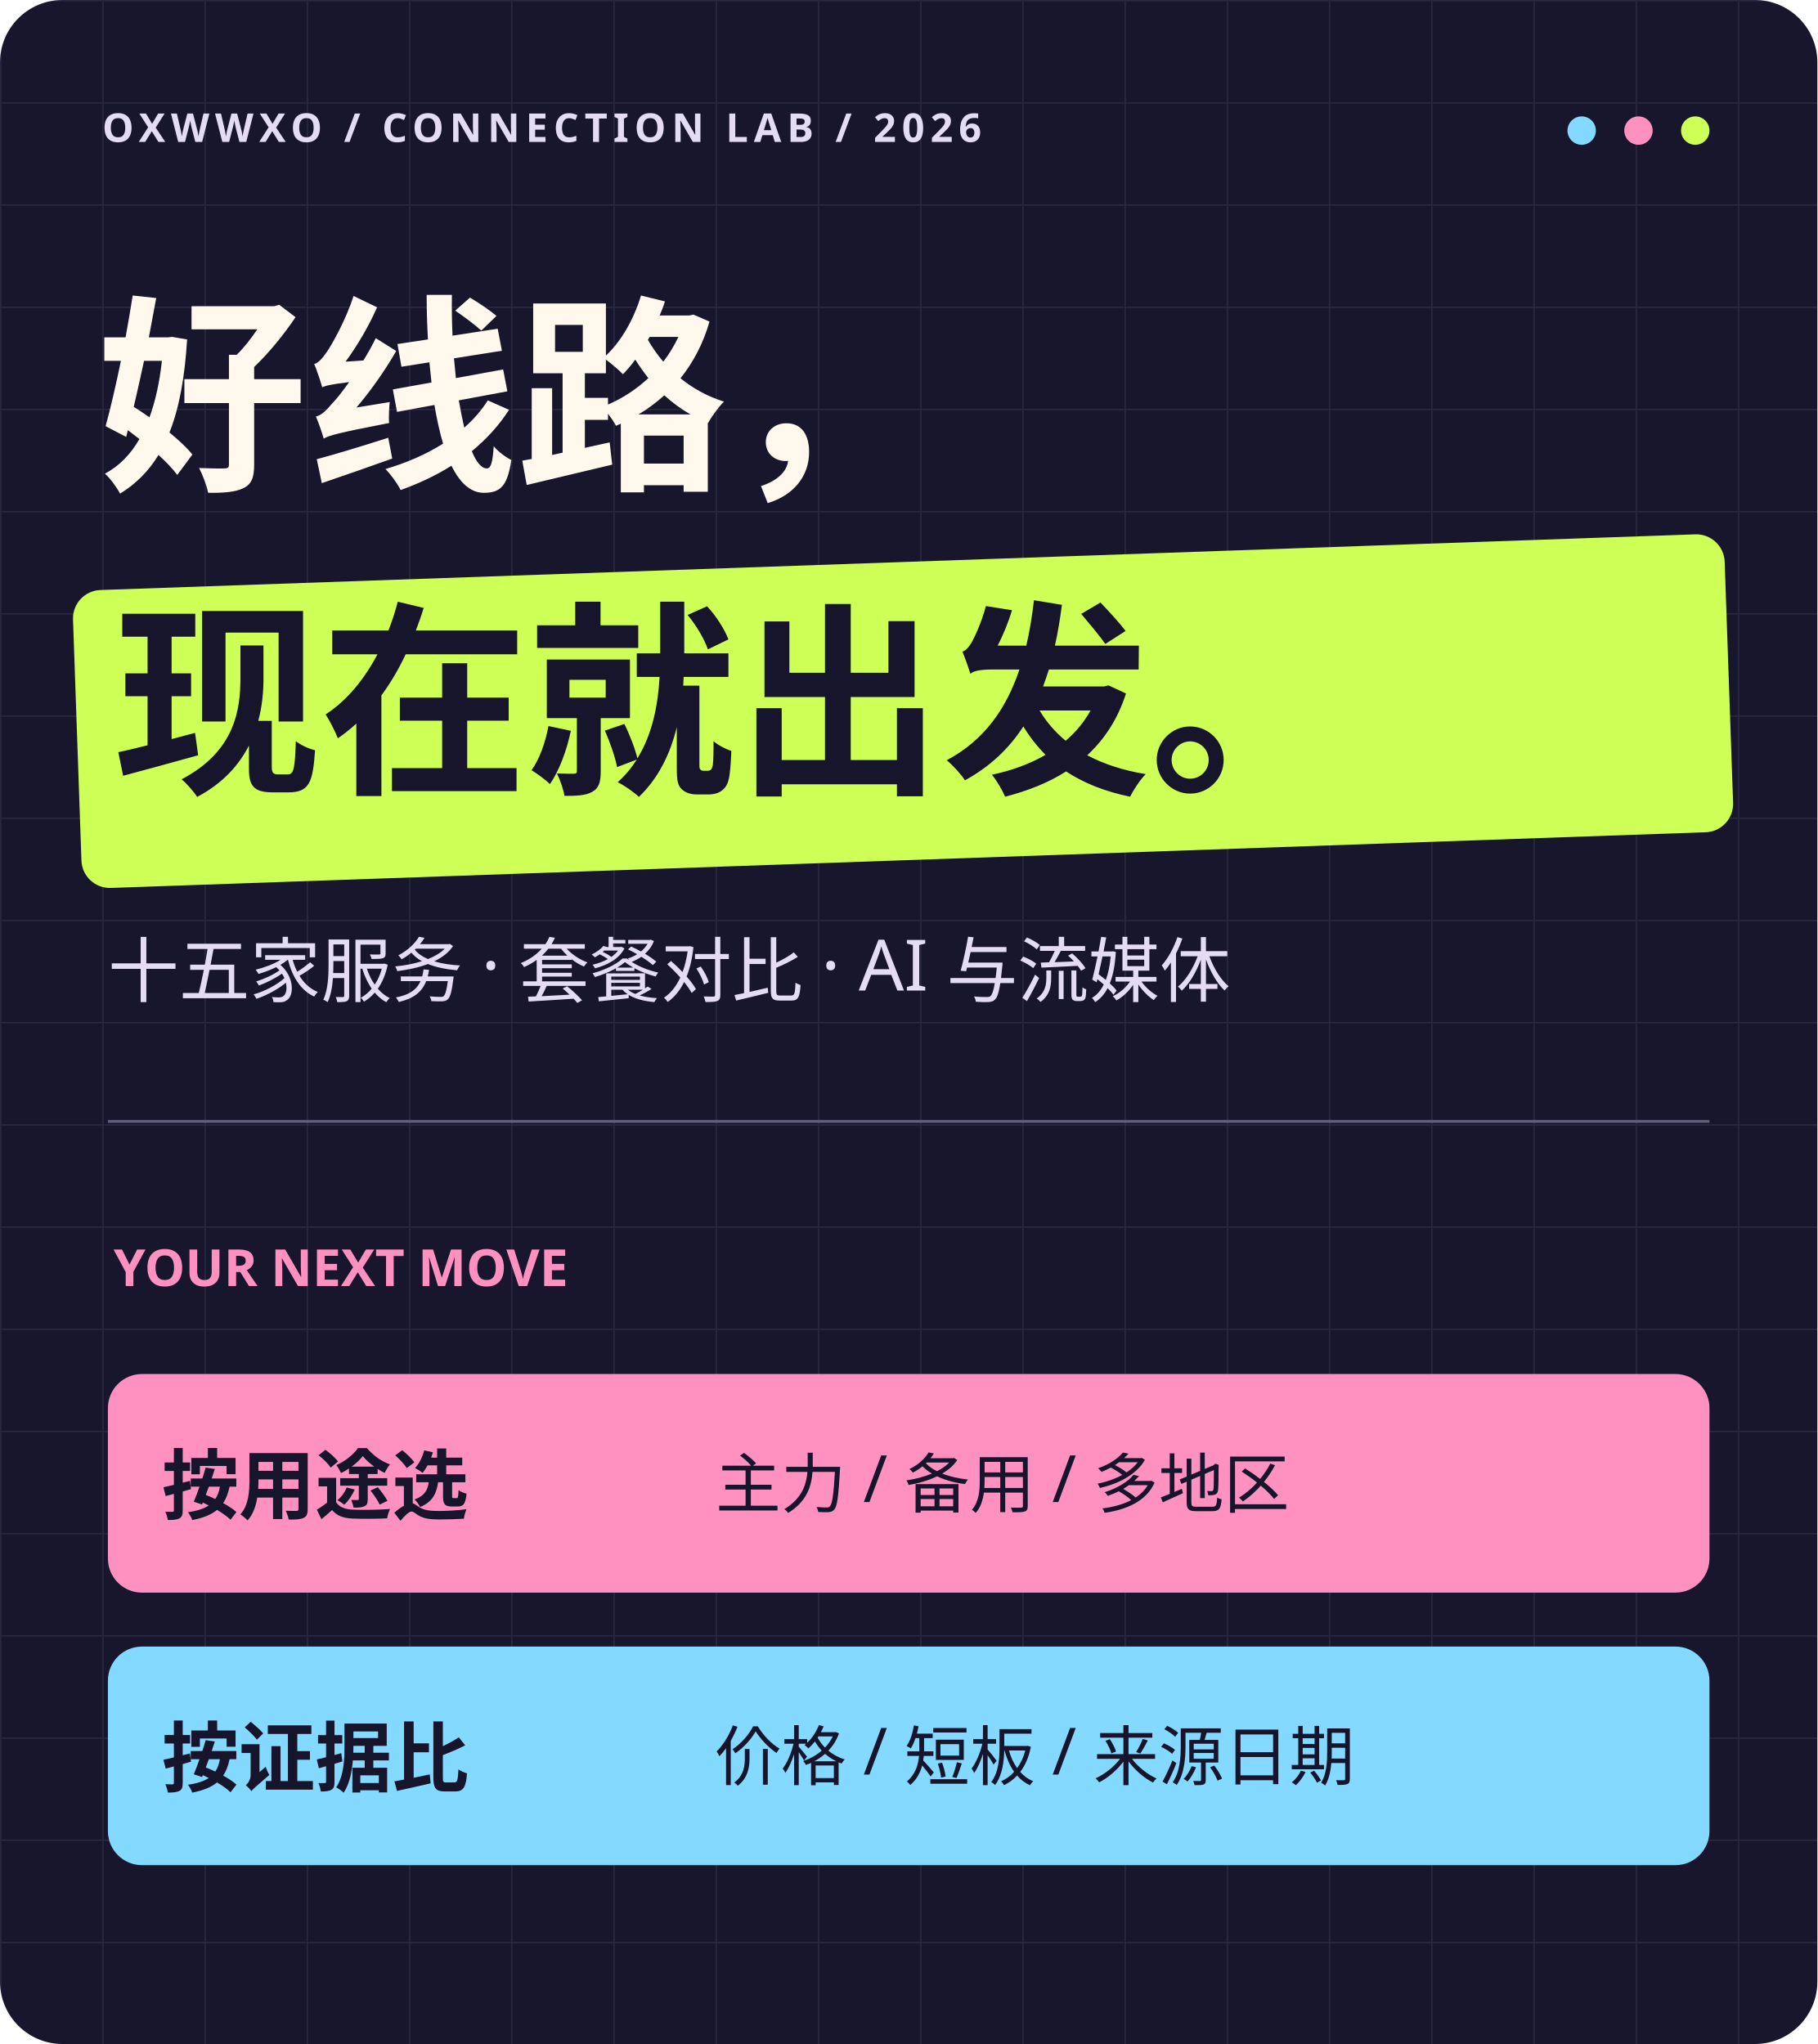
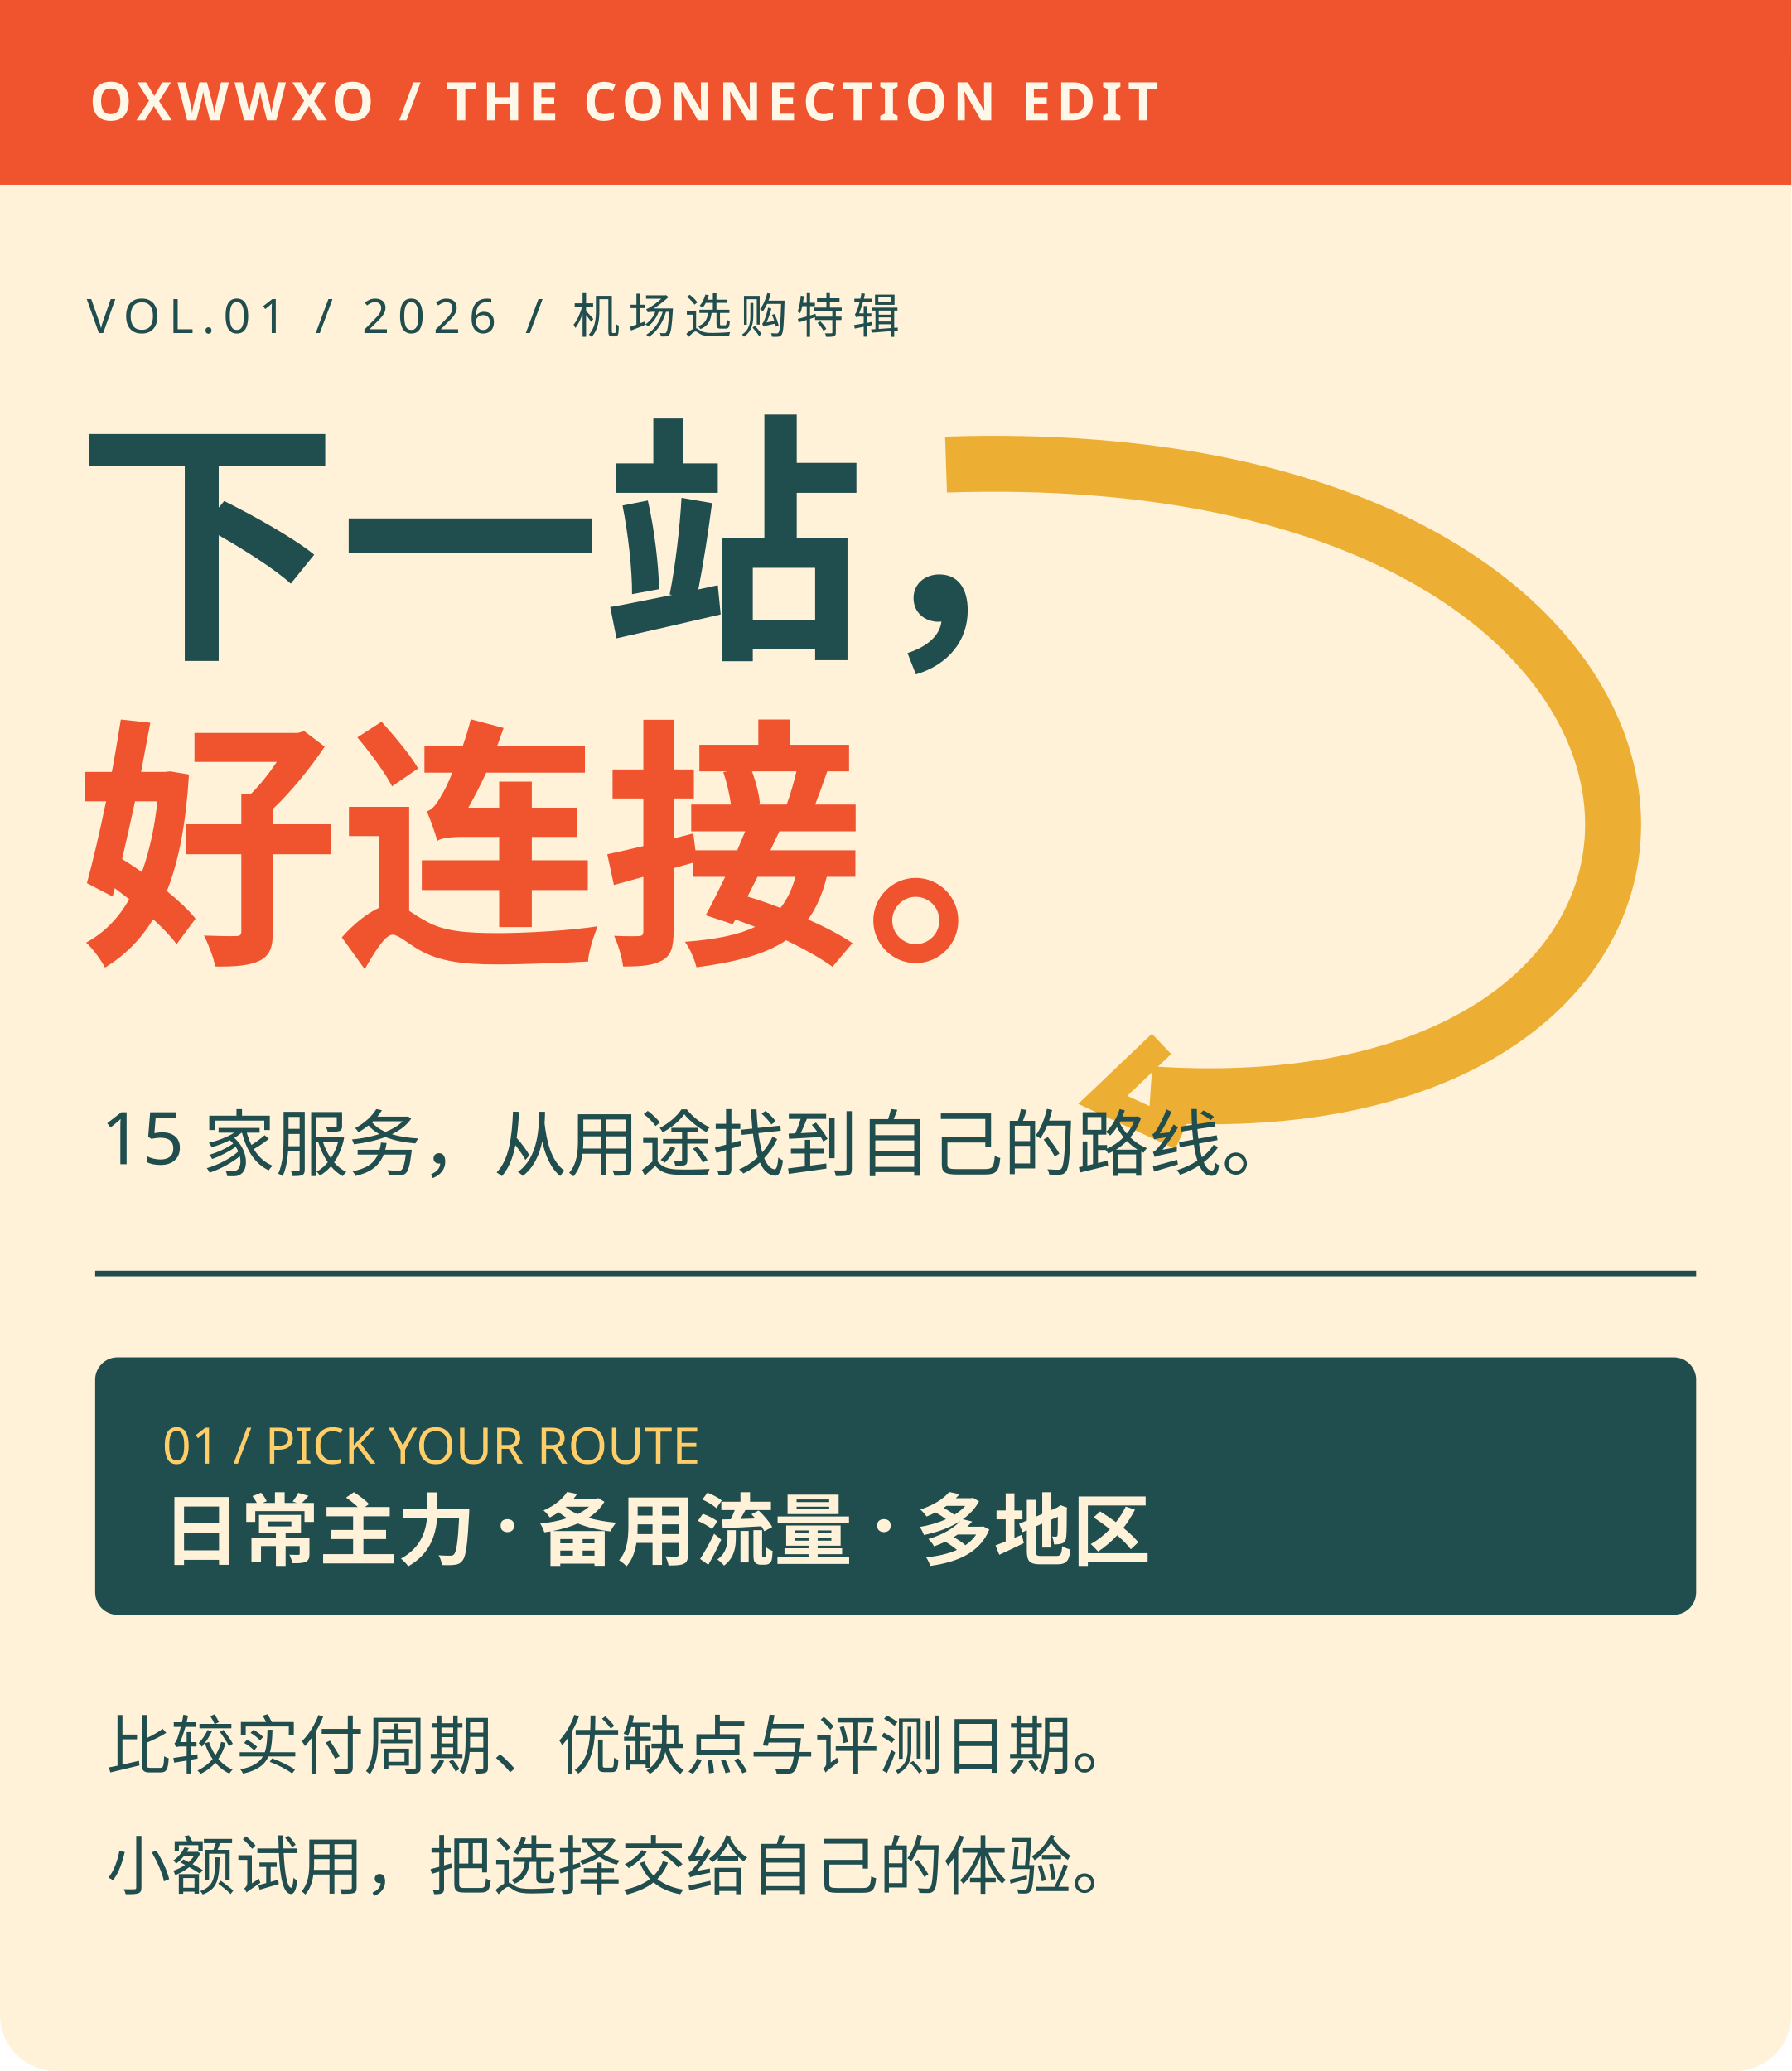
- <svg xmlns="http://www.w3.org/2000/svg" width="640" height="720" viewBox="0 0 640 720" role="img" aria-labelledby="t d">
+ <svg xmlns="http://www.w3.org/2000/svg" width="640" height="740" viewBox="0 0 640 740" role="img" aria-labelledby="t d">
  <g font-family="Microsoft YaHei,PingFang SC,sans-serif">
-     <defs>
-       <pattern id="grid" width="36" height="36" patternUnits="userSpaceOnUse">
-         <path d="M36 0H0V36" fill="none" stroke="#a391c4" stroke-opacity=".14" />
-       </pattern>
-     </defs>
-     <rect width="640" height="720" rx="22" fill="#17162c" />
-     <rect width="640" height="720" rx="22" fill="url(#grid)" />
-     <circle cx="597" cy="46" r="5" fill="#ceff57" />
-     <circle cx="577" cy="46" r="5" fill="#ff91c1" />
-     <circle cx="557" cy="46" r="5" fill="#83d9ff" />
-     <text x="36" y="50" font-size="14" font-weight="700" letter-spacing="2" fill="#e3dcf4">OXWWXO / CONNECTION LAB / 2026</text>
-     <text x="34" y="167" font-size="74" font-weight="900" fill="#fff9ed">好线路，</text>
-     <rect x="27" y="198" width="582" height="105" rx="10" fill="#ceff57" transform="rotate(-2 318 250)" />
-     <text x="40" y="274" font-size="73" font-weight="900" fill="#16152b">现在就出发。</text>
-     <text x="38" y="351" font-size="25" fill="#e3dcf4">十五家服务 · 套餐对比 · AI 与流媒体</text>
-     <path d="M38 395H602" stroke="#655e7d" />
-     <text x="40" y="453" font-size="18" font-weight="700" fill="#ff91c1">YOUR NEXT MOVE</text>
-     <rect x="38" y="484" width="564" height="77" rx="12" fill="#ff91c1" />
-     <text x="57" y="533" font-size="27" font-weight="900" fill="#16152b">按用途选</text>
-     <text x="252" y="531" font-size="23" fill="#16152b">主力 / 备用 / 多地区</text>
-     <rect x="38" y="580" width="564" height="77" rx="12" fill="#83d9ff" />
-     <text x="57" y="629" font-size="27" font-weight="900" fill="#16152b">按证据比</text>
-     <text x="252" y="627" font-size="23" fill="#16152b">价格 / 短板 / 来源日期</text>
+     <rect width="640" height="740" rx="20" fill="#fff2d9" />
+     <rect x="0" y="0" width="640" height="66" fill="#ef542e" />
+     <text x="32" y="43" font-size="19" font-weight="900" letter-spacing="2" fill="#fff8e9">OXWWXO / THE CONNECTION EDIT</text>
+     <text x="31" y="119" font-size="17" letter-spacing="3" fill="#204d4e">VOL.01 / 2026 / 机场选购特辑</text>
+     <text x="27" y="228" font-size="94" font-weight="900" fill="#204d4e">下一站，</text>
+     <text x="27" y="337" font-size="94" font-weight="900" fill="#ef542e">好连接。</text>
+     <path d="M338 166C637 156 647 407 411 391" fill="none" stroke="#edae34" stroke-width="20" />
+     <path d="m415 373-21 20 28 13" fill="none" stroke="#edae34" stroke-width="10" />
+     <text x="36" y="416" font-size="26" fill="#204d4e">15 家服务，从用途找到自己的路线。</text>
+     <path d="M34 455H606" stroke="#204d4e" stroke-width="2" />
+     <rect x="34" y="485" width="572" height="92" rx="8" fill="#204d4e" />
+     <text x="58" y="523" font-size="18" fill="#ffce68">01 / PICK YOUR ROUTE</text>
+     <text x="58" y="557" font-size="28" font-weight="700" fill="#fff2d9">日常主力 · 备用流量 · 多地区</text>
+     <text x="38" y="632" font-size="23" fill="#204d4e">比较实付周期、优缺点与评测日期。</text>
+     <text x="38" y="675" font-size="23" fill="#204d4e">小额试用，把选择交给自己的体验。</text>
  </g>
</svg>
